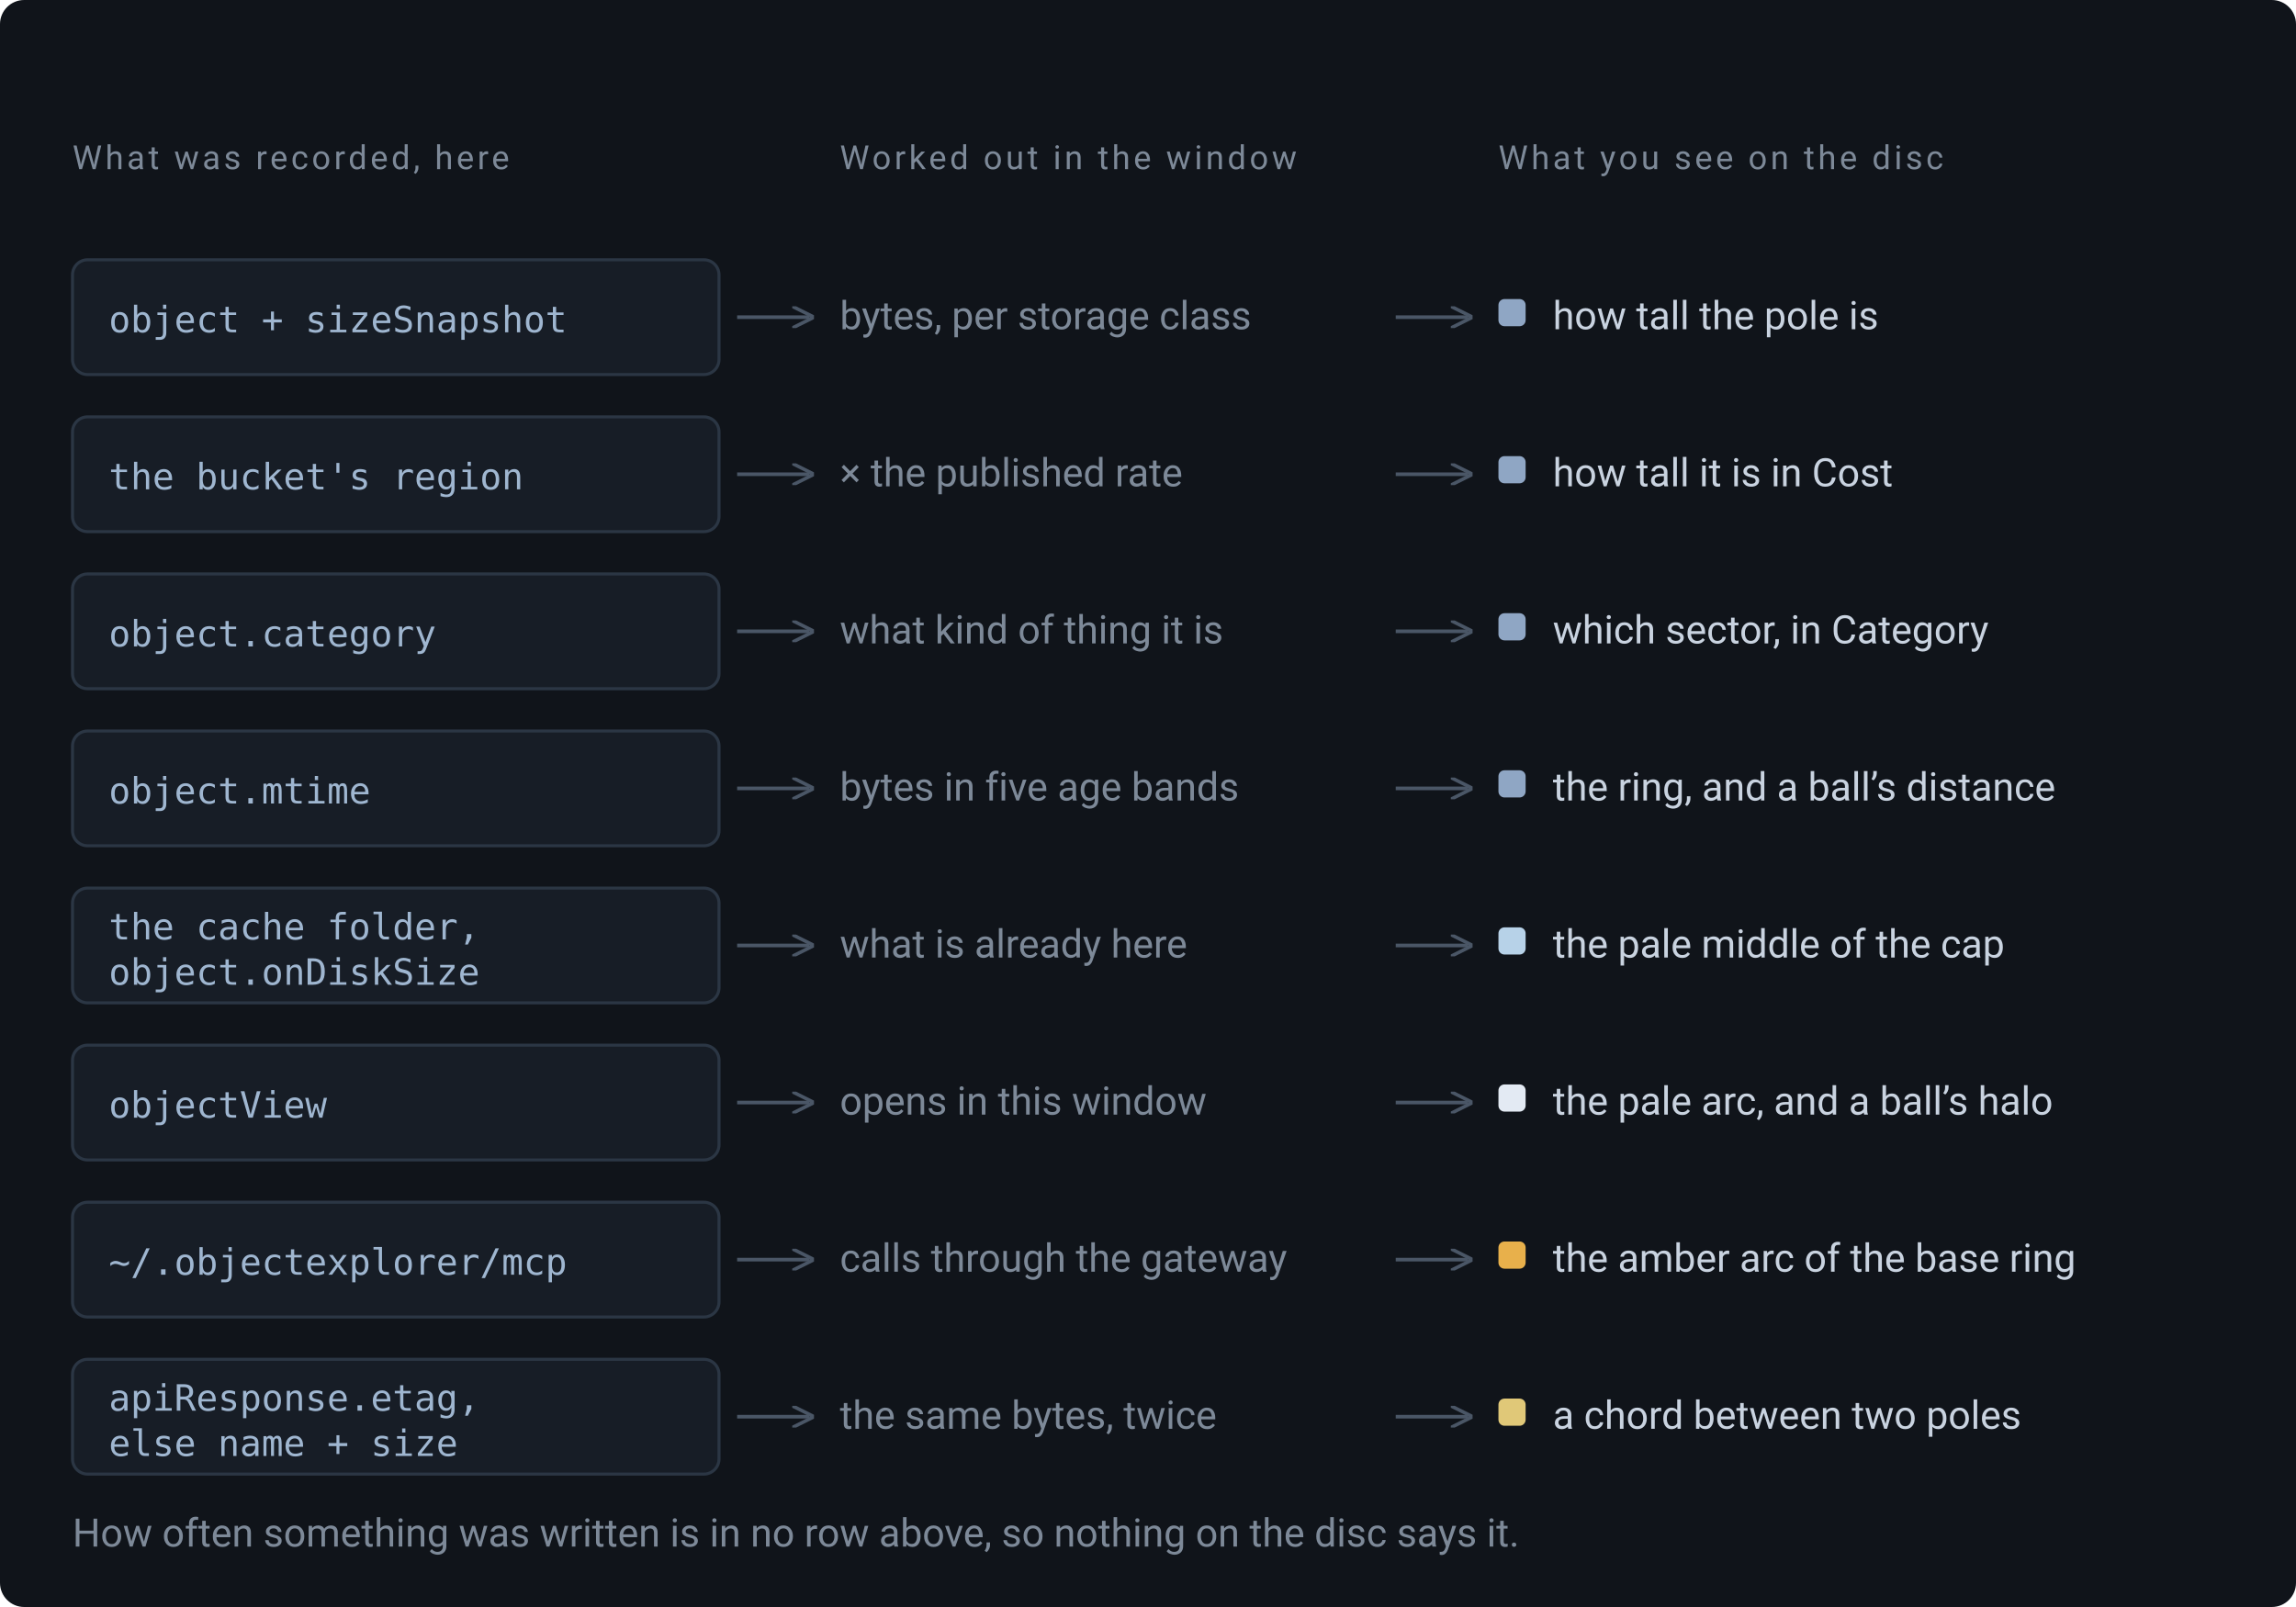
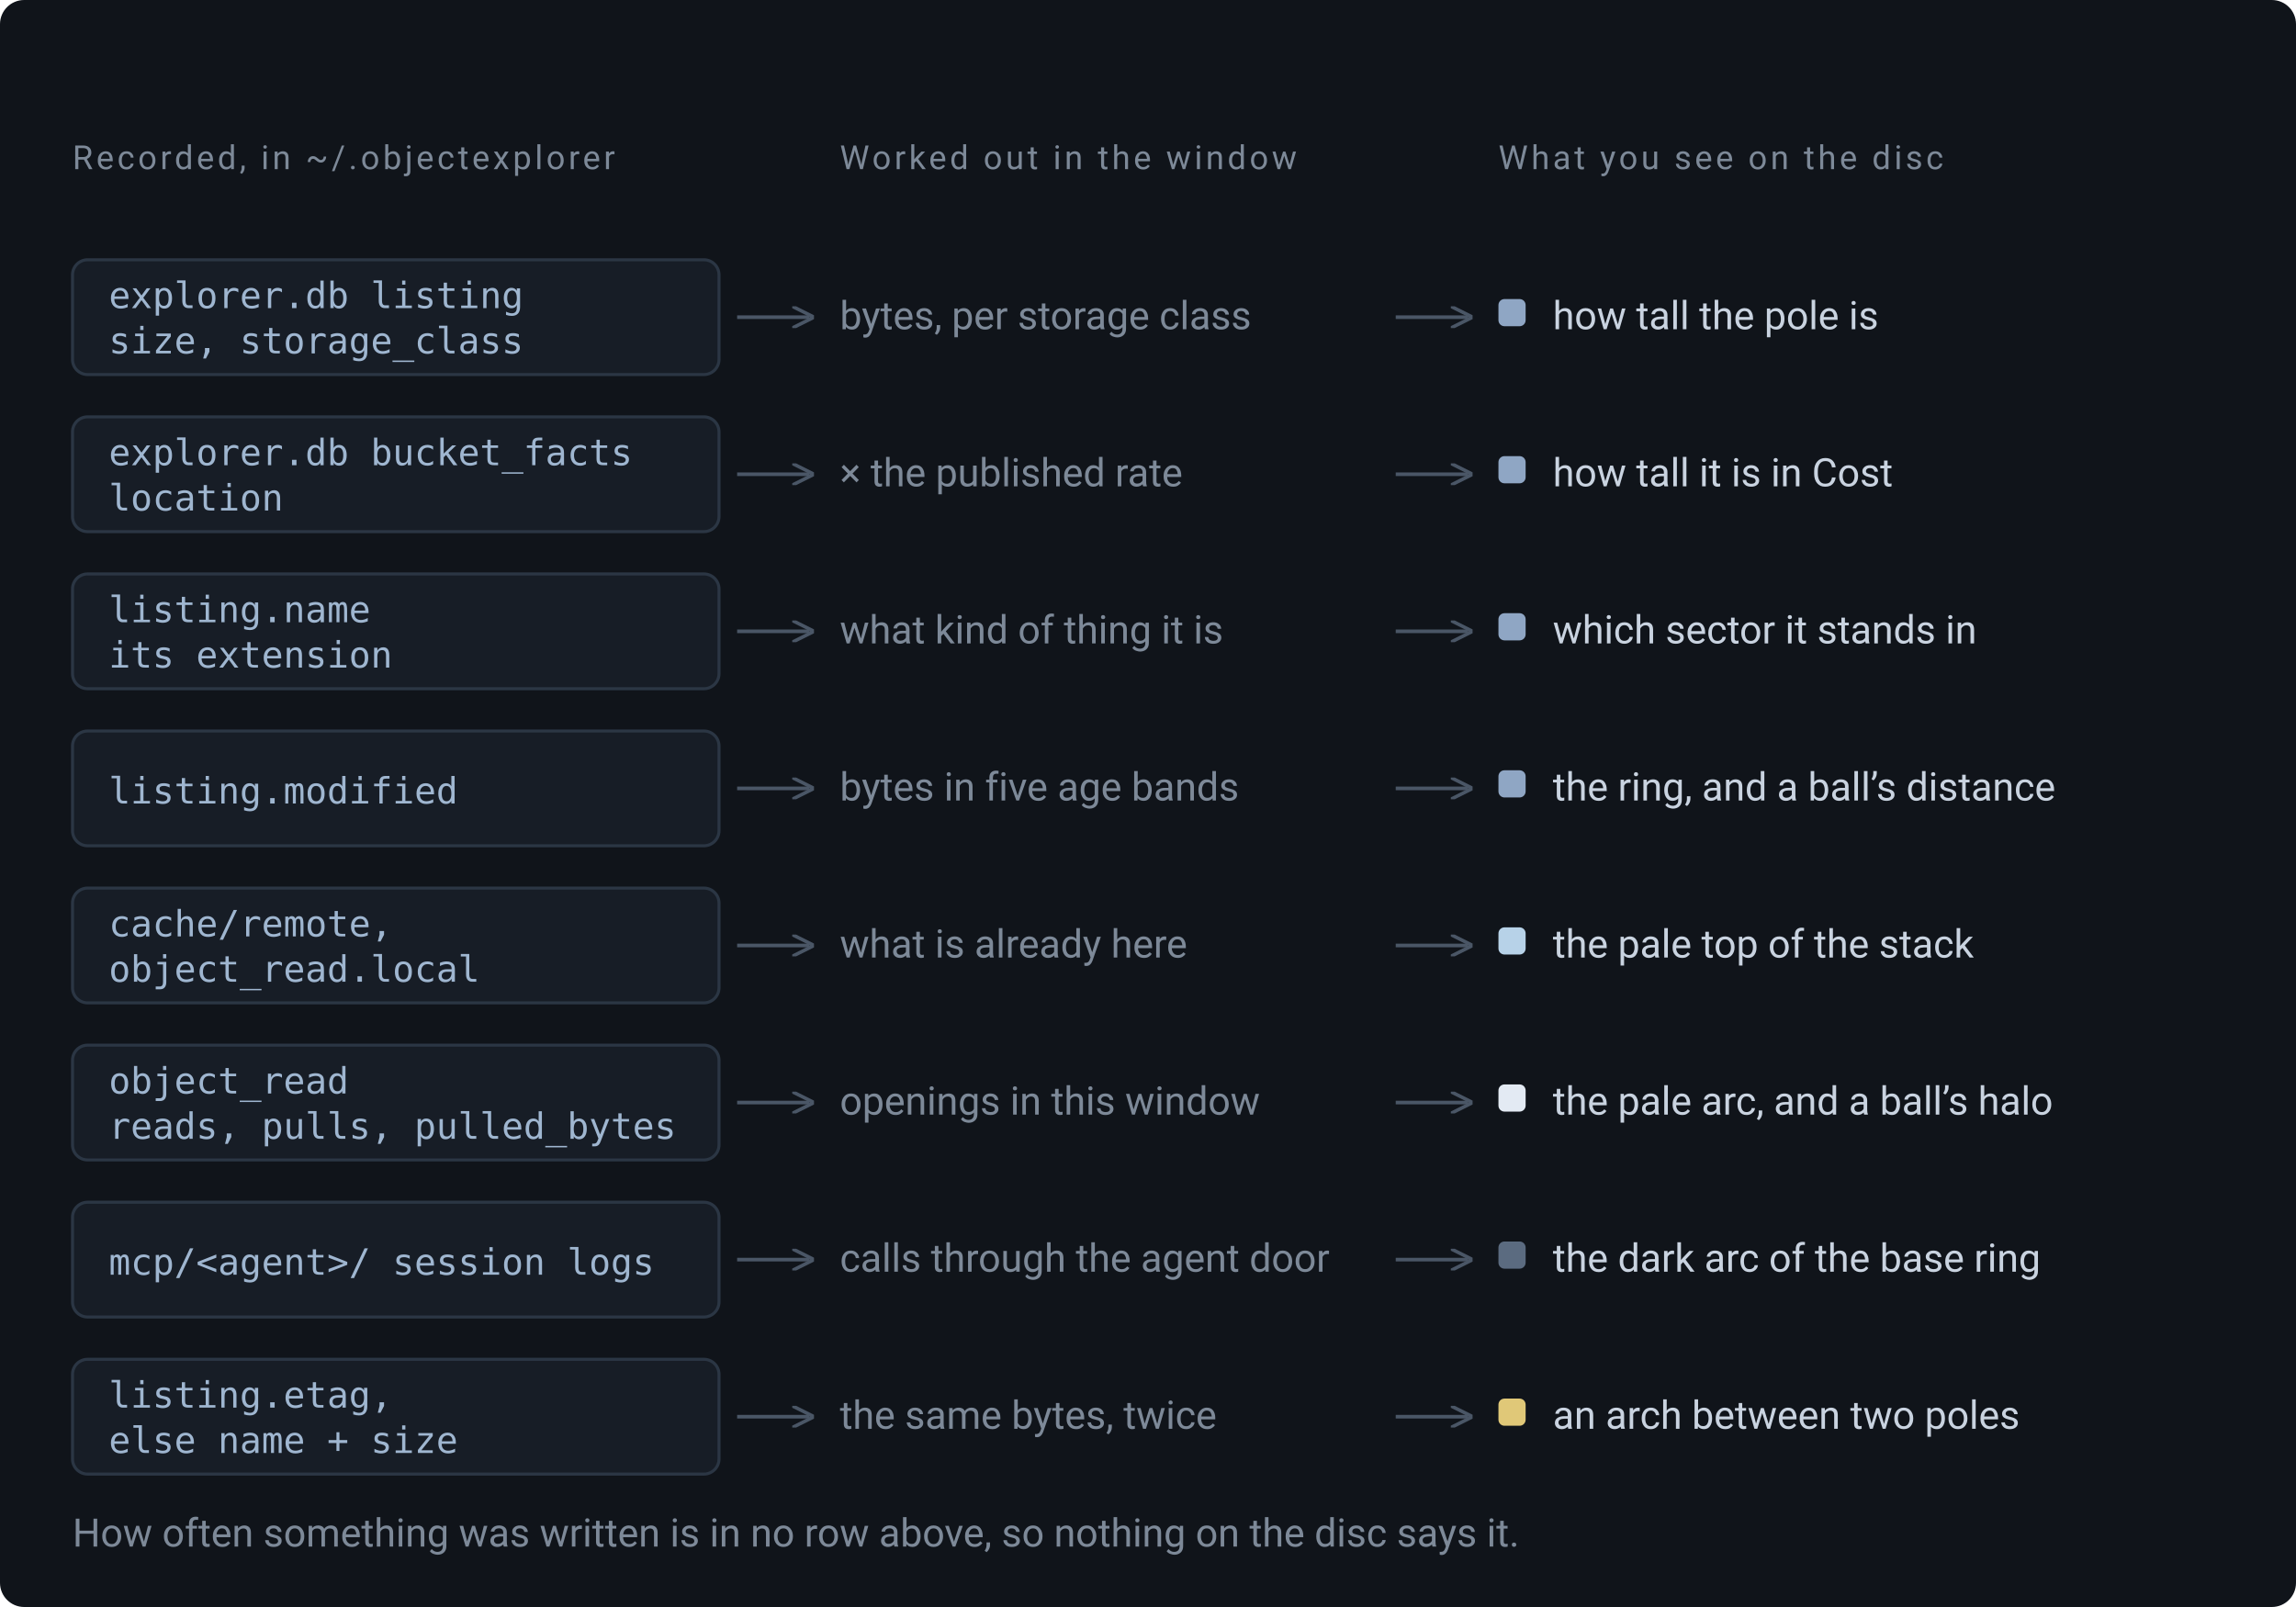
- <svg xmlns="http://www.w3.org/2000/svg" viewBox="0 0 760 532" width="760" height="532" role="img" aria-label="What the disc is drawn from: each row names what was recorded, what is worked out from it, and what that becomes on the disc.">
+ <svg xmlns="http://www.w3.org/2000/svg" viewBox="0 0 760 532" width="760" height="532" role="img" aria-label="What the disc is drawn from: each row names what was recorded in ~/.objectexplorer, what the window works out from it, and what that becomes on the disc.">
  <style>
	.bg { fill: #10141a }
	.box { fill: #171d26; stroke: #2b3644; stroke-width: 1 }
	.mono { fill: #9fb6d0; font: 12px ui-monospace, SFMono-Regular, Menlo, Consolas, monospace }
	.mid { fill: #7d8998; font: 13px -apple-system, BlinkMacSystemFont, "Segoe UI", Roboto, sans-serif }
	.ink { fill: #c9d3e0; font: 13px -apple-system, BlinkMacSystemFont, "Segoe UI", Roboto, sans-serif }
	.head { fill: #7d8998; font: 11px -apple-system, BlinkMacSystemFont, "Segoe UI", Roboto, sans-serif; letter-spacing: 0.1em; text-transform: uppercase }
	.arrow { stroke: #4a5666; stroke-width: 1.2; fill: none }
</style>
  <defs>
    <marker id="tip" viewBox="0 0 10 10" refX="8" refY="5" markerWidth="6" markerHeight="6" orient="auto">
      <path d="M0,0 L10,5 L0,10" fill="none" stroke="#4a5666" stroke-width="1.6" />
    </marker>
  </defs>
  <rect class="bg" x="0" y="0" width="760" height="532" rx="8" />
-   <text class="head" x="24" y="56">What was recorded, here</text>
+   <text class="head" x="24" y="56">Recorded, in ~/.objectexplorer</text>
  <text class="head" x="278" y="56">Worked out in the window</text>
  <text class="head" x="496" y="56">What you see on the disc</text>
  <rect class="box" x="24" y="86" width="214" height="38" rx="5" />
-   <text class="mono" x="36" y="110">object + sizeSnapshot</text>
+   <text class="mono" x="36" y="102">explorer.db listing</text>
+   <text class="mono" x="36" y="117">size, storage_class</text>
  <path class="arrow" d="M244,105 L268,105" marker-end="url(#tip)" />
  <text class="mid" x="278" y="109">bytes, per storage class</text>
  <path class="arrow" d="M462,105 L486,105" marker-end="url(#tip)" />
  <rect x="496" y="99" width="9" height="9" rx="2" fill="#8fa6c4" />
  <text class="ink" x="514" y="109">how tall the pole is</text>
  <rect class="box" x="24" y="138" width="214" height="38" rx="5" />
-   <text class="mono" x="36" y="162">the bucket's region</text>
+   <text class="mono" x="36" y="154">explorer.db bucket_facts</text>
+   <text class="mono" x="36" y="169">location</text>
  <path class="arrow" d="M244,157 L268,157" marker-end="url(#tip)" />
  <text class="mid" x="278" y="161">× the published rate</text>
  <path class="arrow" d="M462,157 L486,157" marker-end="url(#tip)" />
  <rect x="496" y="151" width="9" height="9" rx="2" fill="#8fa6c4" />
  <text class="ink" x="514" y="161">how tall it is in Cost</text>
  <rect class="box" x="24" y="190" width="214" height="38" rx="5" />
-   <text class="mono" x="36" y="214">object.category</text>
+   <text class="mono" x="36" y="206">listing.name</text>
+   <text class="mono" x="36" y="221">its extension</text>
  <path class="arrow" d="M244,209 L268,209" marker-end="url(#tip)" />
  <text class="mid" x="278" y="213">what kind of thing it is</text>
  <path class="arrow" d="M462,209 L486,209" marker-end="url(#tip)" />
  <rect x="496" y="203" width="9" height="9" rx="2" fill="#8fa6c4" />
-   <text class="ink" x="514" y="213">which sector, in Category</text>
+   <text class="ink" x="514" y="213">which sector it stands in</text>
  <rect class="box" x="24" y="242" width="214" height="38" rx="5" />
-   <text class="mono" x="36" y="266">object.mtime</text>
+   <text class="mono" x="36" y="266">listing.modified</text>
  <path class="arrow" d="M244,261 L268,261" marker-end="url(#tip)" />
  <text class="mid" x="278" y="265">bytes in five age bands</text>
  <path class="arrow" d="M462,261 L486,261" marker-end="url(#tip)" />
  <rect x="496" y="255" width="9" height="9" rx="2" fill="#8fa6c4" />
  <text class="ink" x="514" y="265">the ring, and a ball’s distance</text>
  <rect class="box" x="24" y="294" width="214" height="38" rx="5" />
-   <text class="mono" x="36" y="311">the cache folder,</text>
-   <text class="mono" x="36" y="326">object.onDiskSize</text>
+   <text class="mono" x="36" y="310">cache/remote,</text>
+   <text class="mono" x="36" y="325">object_read.local</text>
  <path class="arrow" d="M244,313 L268,313" marker-end="url(#tip)" />
  <text class="mid" x="278" y="317">what is already here</text>
  <path class="arrow" d="M462,313 L486,313" marker-end="url(#tip)" />
  <rect x="496" y="307" width="9" height="9" rx="2" fill="#b7d2e8" />
-   <text class="ink" x="514" y="317">the pale middle of the cap</text>
+   <text class="ink" x="514" y="317">the pale top of the stack</text>
  <rect class="box" x="24" y="346" width="214" height="38" rx="5" />
-   <text class="mono" x="36" y="370">objectView</text>
+   <text class="mono" x="36" y="362">object_read</text>
+   <text class="mono" x="36" y="377">reads, pulls, pulled_bytes</text>
  <path class="arrow" d="M244,365 L268,365" marker-end="url(#tip)" />
-   <text class="mid" x="278" y="369">opens in this window</text>
+   <text class="mid" x="278" y="369">openings in this window</text>
  <path class="arrow" d="M462,365 L486,365" marker-end="url(#tip)" />
  <rect x="496" y="359" width="9" height="9" rx="2" fill="#e3eaf3" />
  <text class="ink" x="514" y="369">the pale arc, and a ball’s halo</text>
  <rect class="box" x="24" y="398" width="214" height="38" rx="5" />
-   <text class="mono" x="36" y="422">~/.objectexplorer/mcp</text>
+   <text class="mono" x="36" y="422">mcp/&lt;agent&gt;/ session logs</text>
  <path class="arrow" d="M244,417 L268,417" marker-end="url(#tip)" />
-   <text class="mid" x="278" y="421">calls through the gateway</text>
+   <text class="mid" x="278" y="421">calls through the agent door</text>
  <path class="arrow" d="M462,417 L486,417" marker-end="url(#tip)" />
-   <rect x="496" y="411" width="9" height="9" rx="2" fill="#e8b04b" />
-   <text class="ink" x="514" y="421">the amber arc of the base ring</text>
+   <rect x="496" y="411" width="9" height="9" rx="2" fill="#5b6b80" />
+   <text class="ink" x="514" y="421">the dark arc of the base ring</text>
  <rect class="box" x="24" y="450" width="214" height="38" rx="5" />
-   <text class="mono" x="36" y="467">apiResponse.etag,</text>
-   <text class="mono" x="36" y="482">else name + size</text>
+   <text class="mono" x="36" y="466">listing.etag,</text>
+   <text class="mono" x="36" y="481">else name + size</text>
  <path class="arrow" d="M244,469 L268,469" marker-end="url(#tip)" />
  <text class="mid" x="278" y="473">the same bytes, twice</text>
  <path class="arrow" d="M462,469 L486,469" marker-end="url(#tip)" />
  <rect x="496" y="463" width="9" height="9" rx="2" fill="#e0c878" />
-   <text class="ink" x="514" y="473">a chord between two poles</text>
+   <text class="ink" x="514" y="473">an arch between two poles</text>
  <text class="mid" x="24" y="512">How often something was written is in no row above, so nothing on the disc says it.</text>
</svg>
